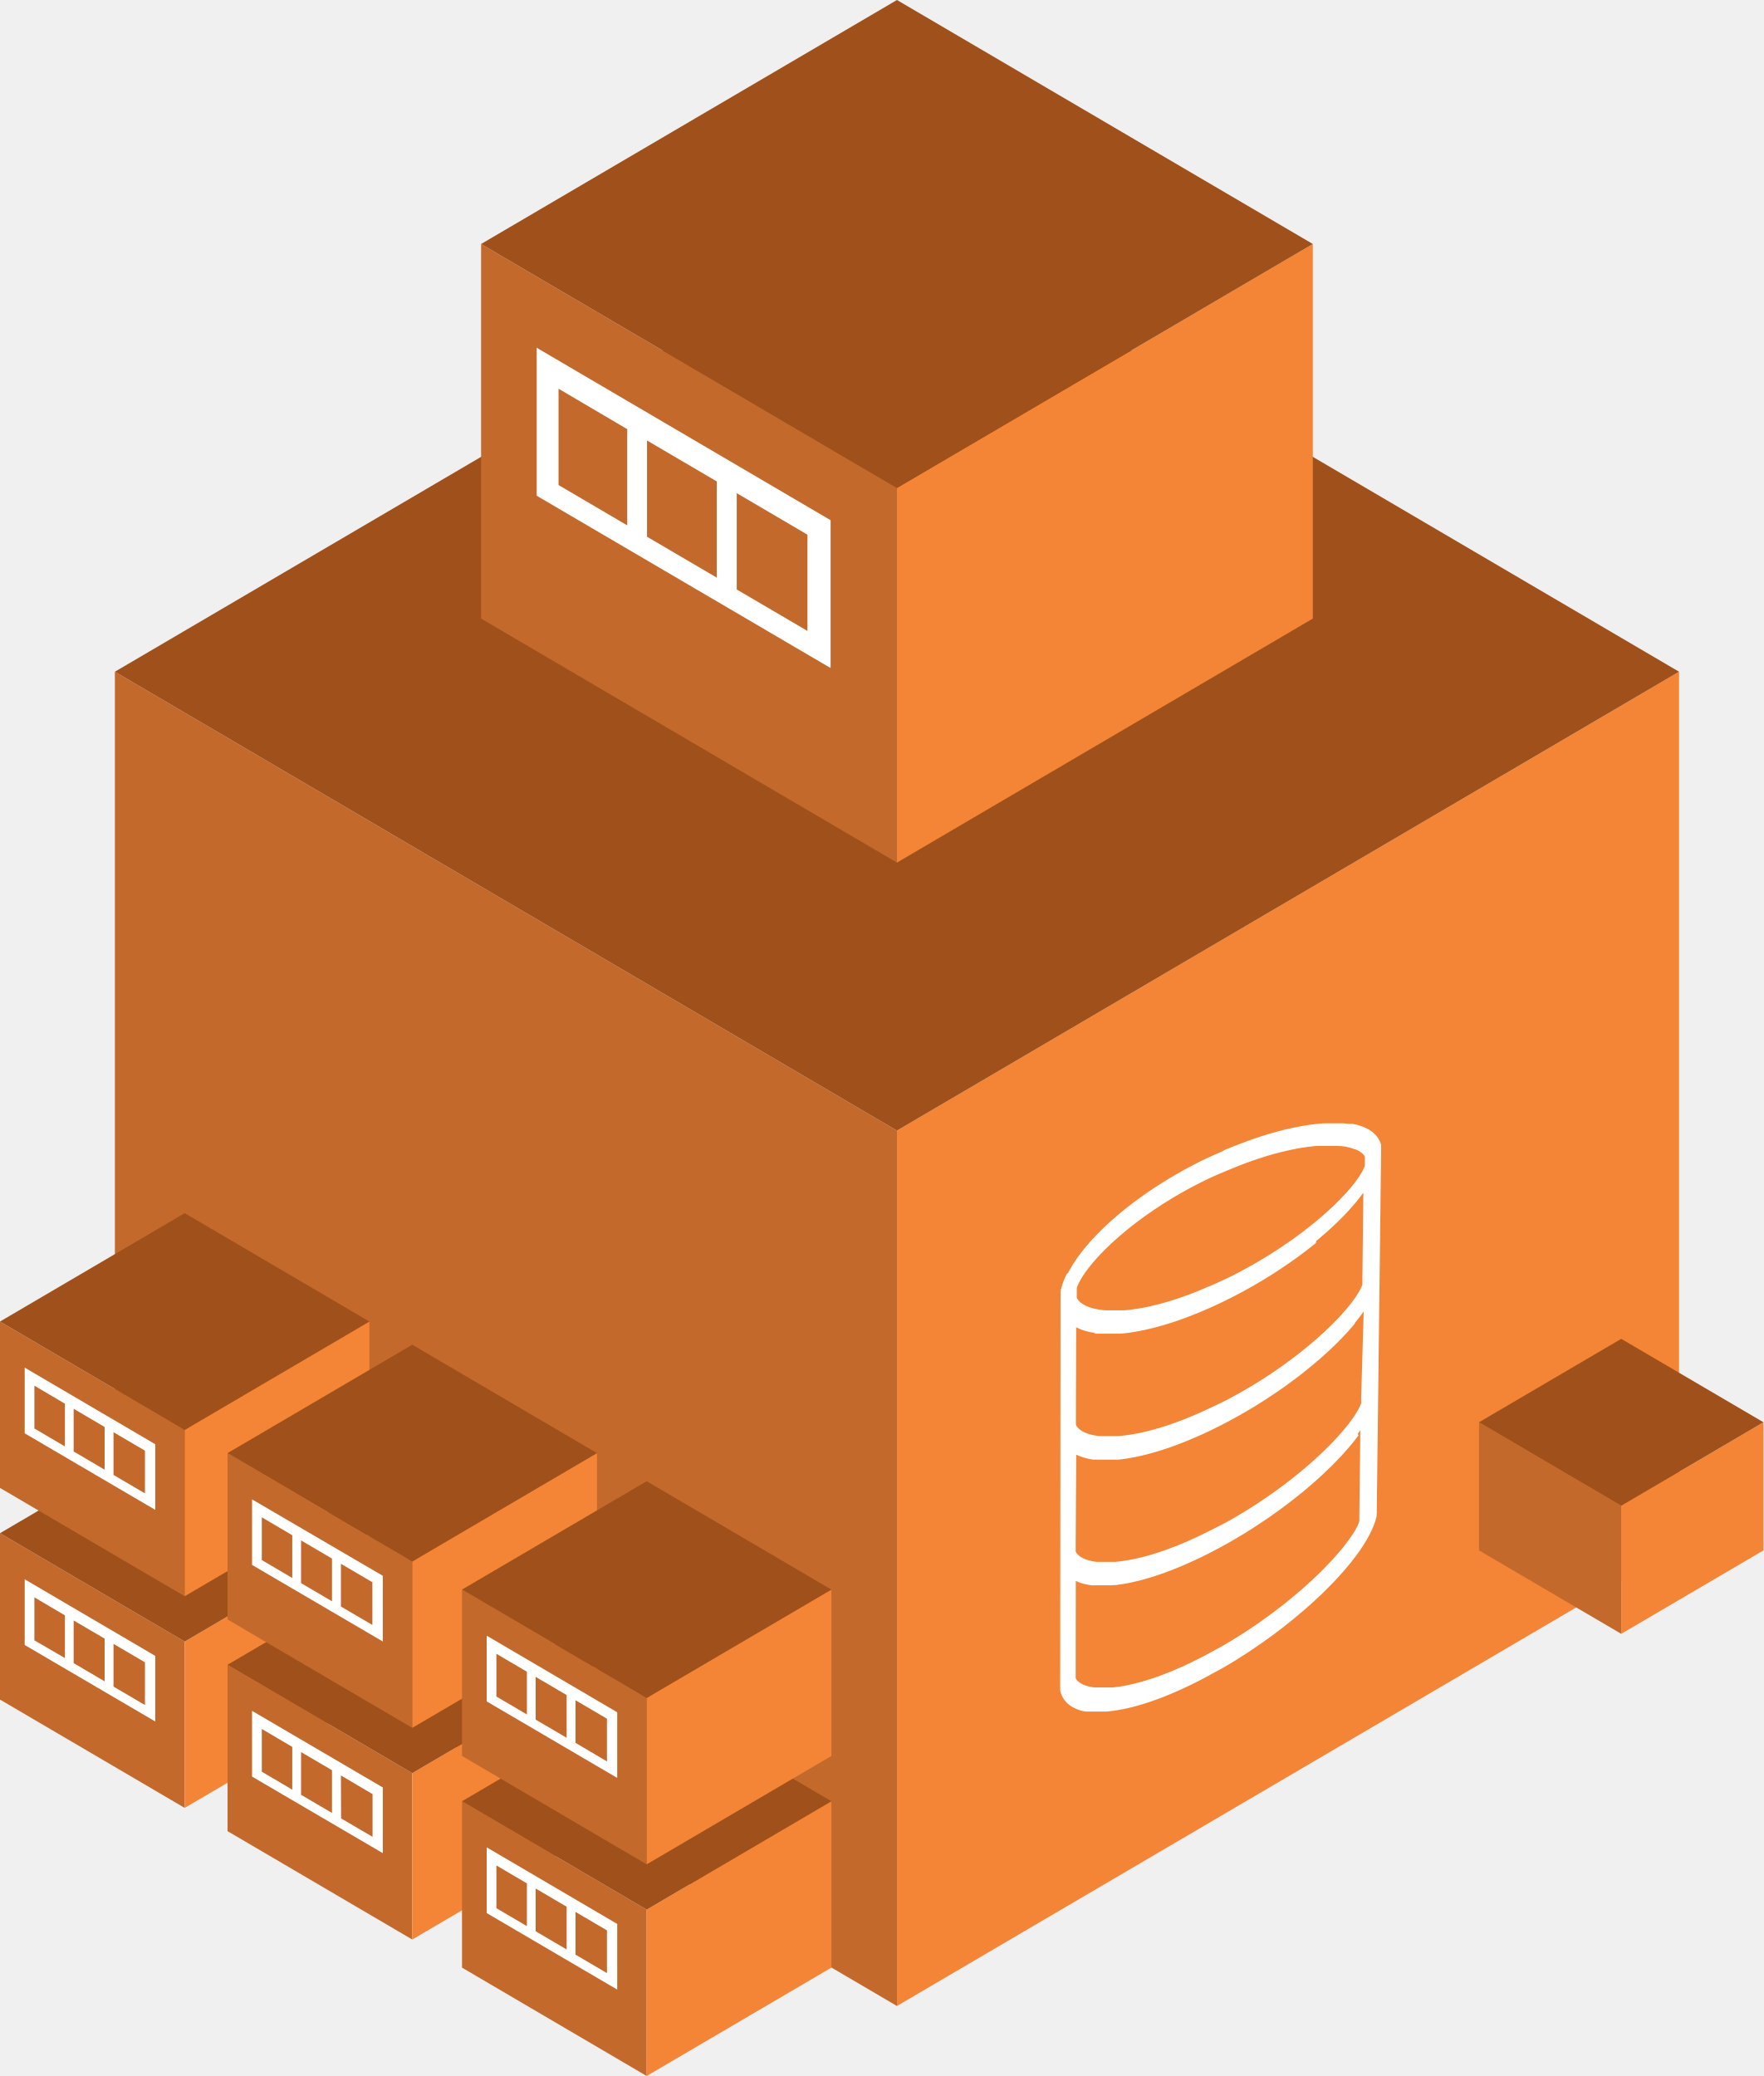
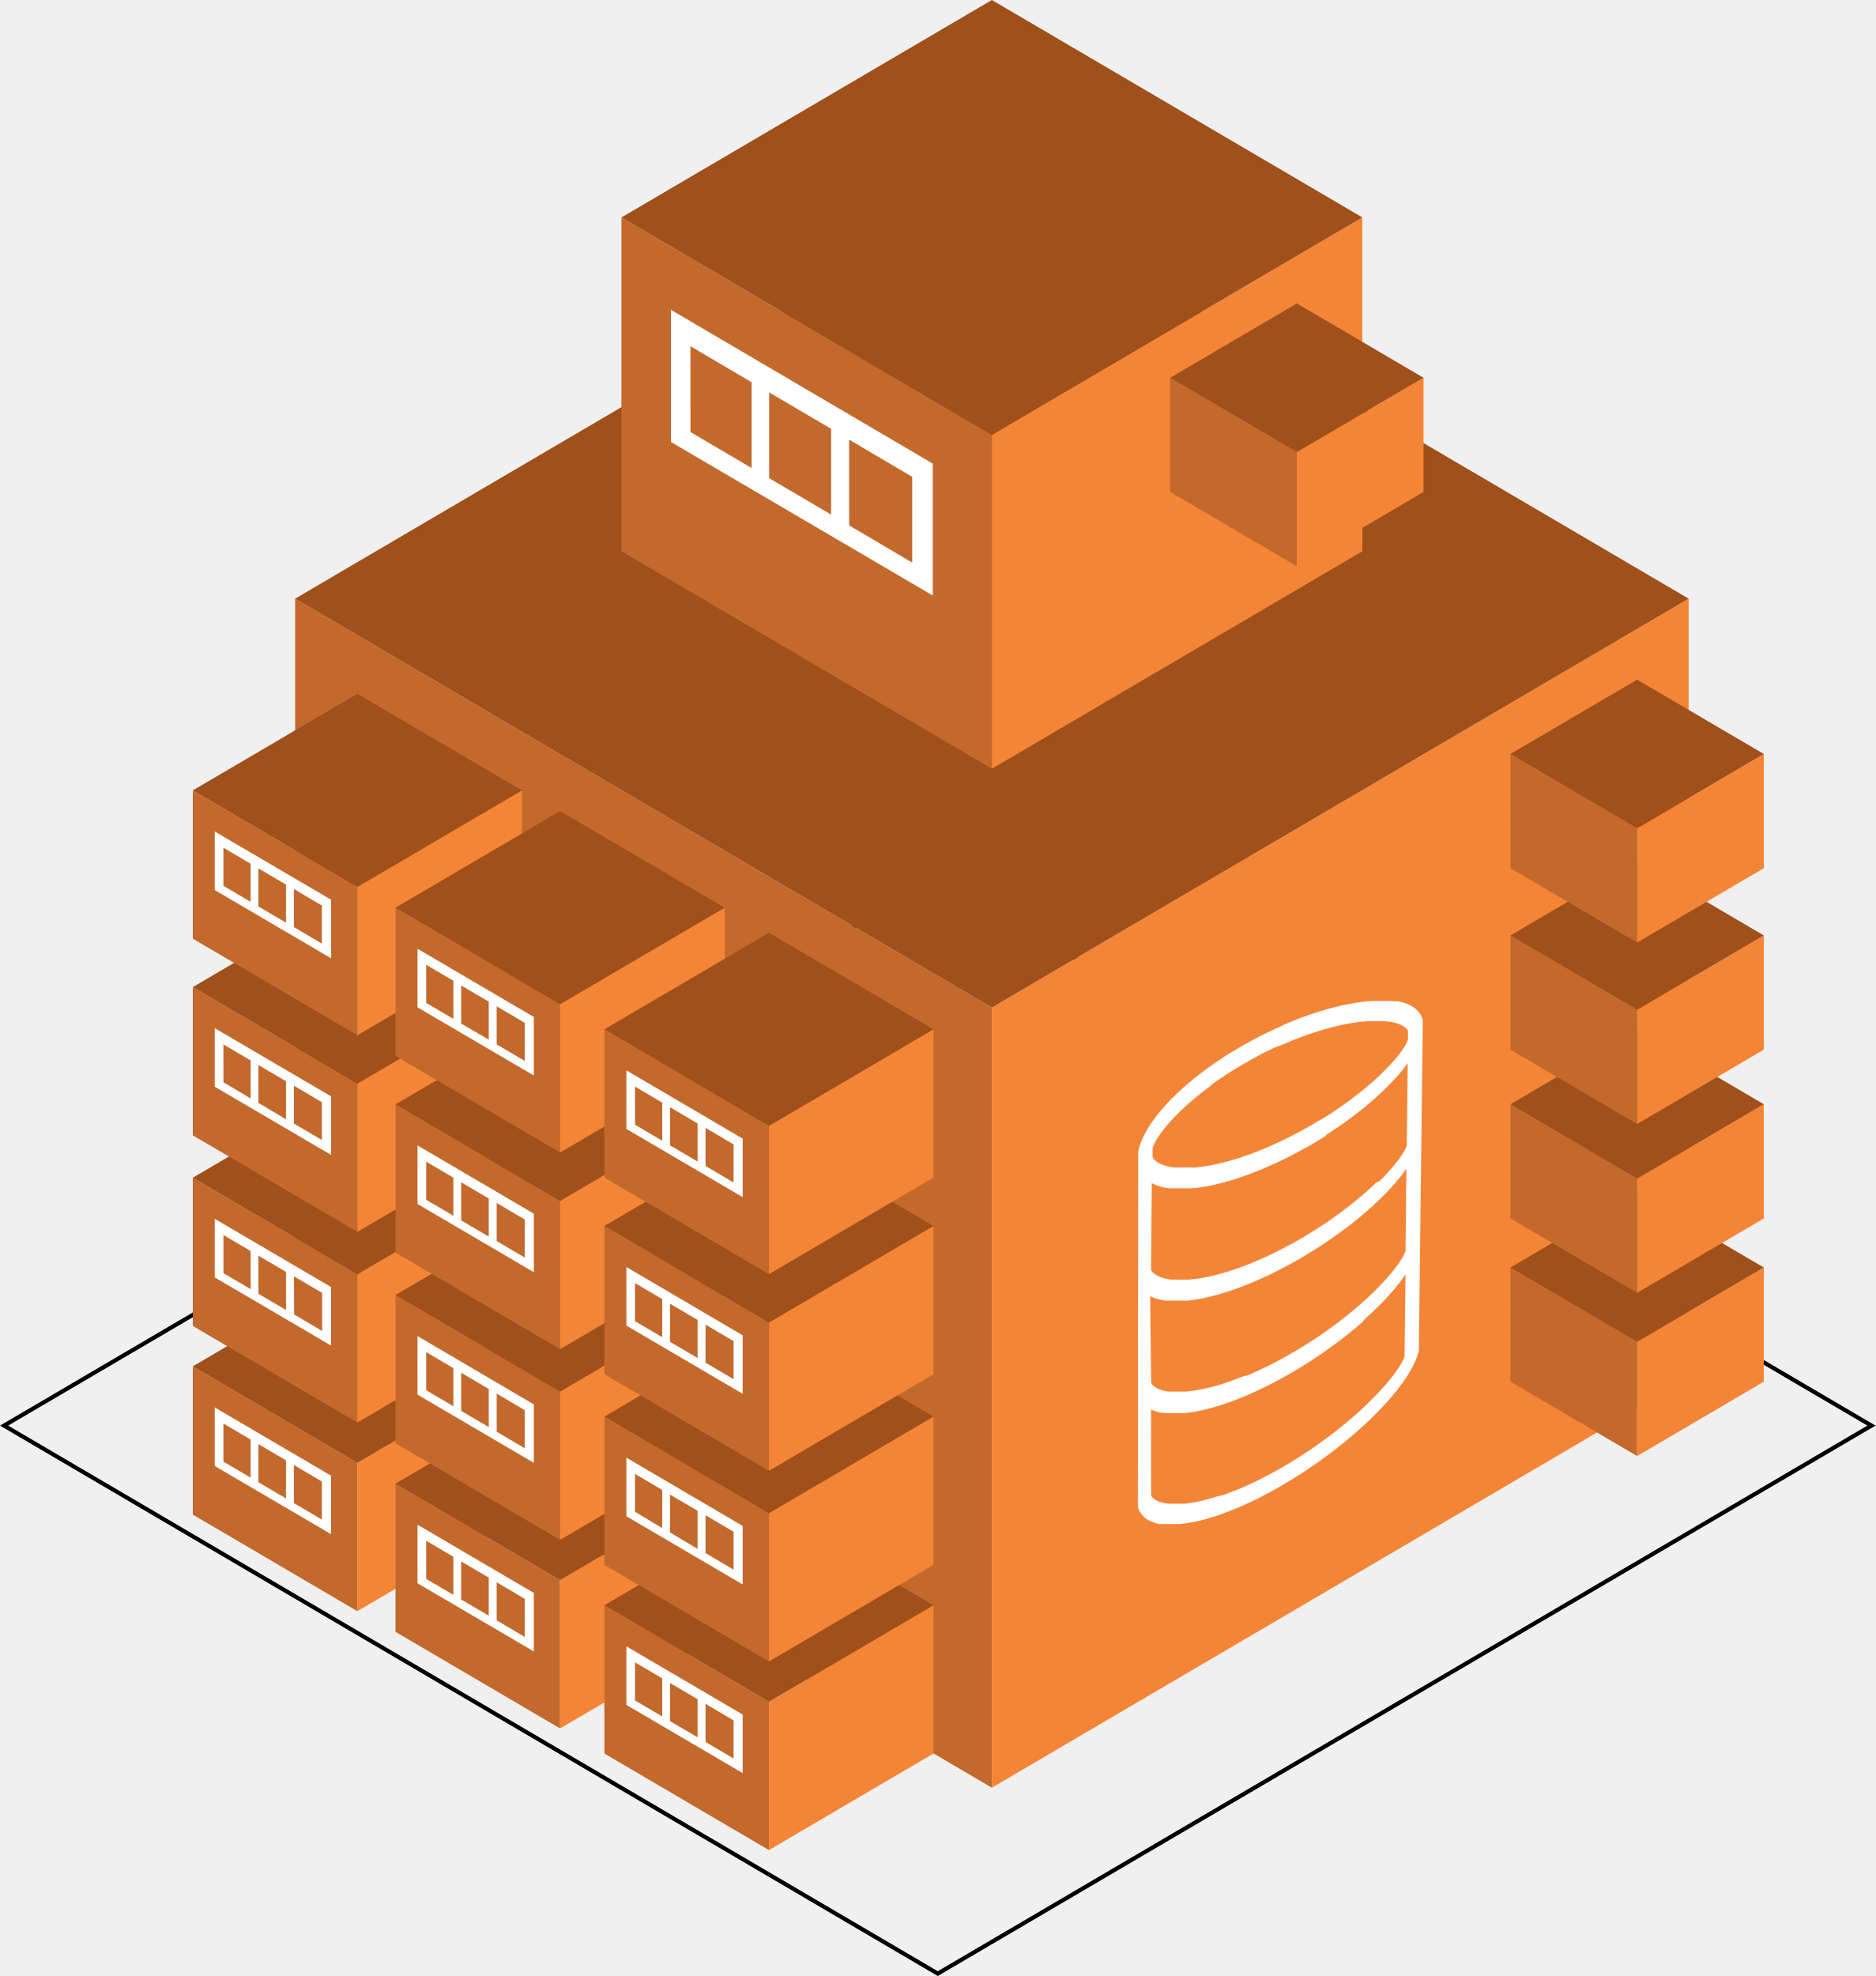
- <svg xmlns="http://www.w3.org/2000/svg" viewBox="0 0 412.77 485.99">
+ <svg xmlns="http://www.w3.org/2000/svg" viewBox="0 0 454.16 478.38">
  <defs>
-     <style>.a{fill:#c4692c;}.b{fill:#f58536;}.c{fill:#a0501a;}.d{fill:#fff;}</style>
+     <style>.a{fill:none;stroke:#000;stroke-miterlimit:10;}.b{fill:#c4692c;}.c{fill:#f58536;}.d{fill:#a0501a;}.e{fill:#fff;}</style>
  </defs>
-   <polygon class="a" points="209.95 469.6 26.89 362.18 26.89 157.25 209.95 264.67 209.95 469.6" />
-   <polygon class="b" points="209.95 469.6 393.01 362.18 393.01 157.25 209.95 264.67 209.95 469.6" />
-   <polygon class="c" points="209.95 49.83 26.89 157.25 209.95 264.67 393.01 157.25 209.95 49.83" />
-   <polygon class="a" points="43.23 423.23 0 397.87 0 358.92 43.23 384.29 43.23 423.23" />
-   <polygon class="b" points="43.23 423.23 86.46 397.87 86.46 358.92 43.23 384.29 43.23 423.23" />
-   <polygon class="c" points="43.23 333.55 0 358.92 43.23 384.29 86.46 358.92 43.23 333.55" />
-   <path class="d" d="M5.78,385.09,36.34,403V387.64L5.78,369.71Zm20.79-.26,7.36,4.32v10l-7.36-4.32Zm-9.33-5.48,7.25,4.25v10l-7.25-4.26Zm-9.19-5.41,7.14,4.21v10L8.05,384Z" />
-   <polygon class="a" points="43.23 373.68 0 348.32 0 309.37 43.23 334.74 43.23 373.68" />
-   <polygon class="b" points="43.23 373.68 86.46 348.32 86.46 309.37 43.23 334.74 43.23 373.68" />
-   <polygon class="c" points="43.23 284 0 309.37 43.23 334.74 86.46 309.37 43.23 284" />
-   <path class="d" d="M5.78,335.54l30.56,17.92V338.09L5.78,320.16Zm20.79-.26,7.36,4.32v10l-7.36-4.32Zm-9.33-5.48,7.25,4.25v10l-7.25-4.26Zm-9.19-5.41,7.14,4.21v10l-7.14-4.19Z" />
-   <path class="d" d="M286.84,269.11l1-.4,1-.4,1-.38.95-.36.94-.36.93-.33.93-.33.91-.3.9-.3.9-.28.89-.27.88-.25.87-.25.86-.22.85-.22.84-.2.83-.18.81-.17.81-.16.79-.15.78-.13.77-.12.76-.11.74-.09.73-.07.72-.07.7-.05.69,0,.67,0h1.93l.61,0,.6,0,.58.06.57.07.27,0,.28,0,.26,0,.26,0,.26.06.26.06.25.06.24.06.24.06.24.07.23.07.23.08.22.08.22.08.21.09.21.09.2.09.2.1.19.1.19.1.19.11.18.11.17.11.17.12.16.12.16.12.16.13.14.13.15.13.13.14.14.14.12.14.12.15.12.15.11.15.11.16.1.16.09.16.09.17.09.17.07.18.08.17.06.19.06.18.06.19,0,.19,0,.19,0,.2,0,.2,0,.21,0,.21V270l-1,82.89v.44l0,.23,0,.23,0,.24,0,.23-.05.24,0,.24,0,.24-.06.25-.07.24-.07.25-.07.25-.08.26-.09.25-.09.26-.1.27-.11.26-.11.26-.11.27-.12.27-.13.27-.12.27-.14.28-.14.27-.15.29-.15.28-.15.28-.16.28-.17.29-.17.29-.18.29-.18.29-.18.29-.19.3-.2.29-.2.3-.21.3-.2.3-.22.3-.22.3-.22.3-.23.31-.23.3-.24.31-.24.31-.24.31-.25.31-.26.31-.26.32-.26.31-.26.32-.27.31-.28.32-.56.63-.58.64-.6.65-.6.64-.63.64-.64.65-.65.65-.67.66-.68.65-.7.65-.71.65-.72.66-.74.65-.74.65-.77.65-.77.65-.78.65-.8.65-.8.64-.82.65-.83.64-.83.63-.85.64-.86.62-.87.63-.87.62-.89.61-.89.61-.9.61-.91.6-.92.59-.92.59-.93.58-.94.57L287,390l-.95.56-1,.54-1,.54-.95.52-.95.52-.93.49-.93.48-.93.46-.91.45-.91.43-.9.42-.89.4-.88.38-.88.38-.86.35-.86.35-.84.32-.84.31-.83.29-.81.28-.8.26-.8.24-.78.24-.77.21-.75.2-.75.18-.73.17-.72.15-.71.13-.69.12-.68.1-.66.09-.65.07-.64.05-.62,0-.61,0h-1.16l-.56,0-.27,0-.27,0-.27,0-.26,0-.25,0-.25,0-.25,0-.25-.05-.23-.05-.24-.06-.23-.06-.22-.06-.23-.07-.21-.07-.21-.08-.21-.08-.2-.09-.2-.09-.19-.09-.19-.1-.18-.1-.18-.1-.17-.11-.18-.12-.16-.11-.16-.13-.15-.12-.15-.13-.14-.14-.14-.14-.13-.14-.13-.14-.12-.15-.12-.16-.11-.16-.11-.16-.1-.16-.09-.18-.09-.17-.09-.18-.08-.18-.07-.19-.07-.19-.06-.19-.05-.2-.05-.21,0-.2,0-.22,0-.21,0-.22,0-.23v-.69l.08-89.32V304l0-.25,0-.24,0-.25,0-.25,0-.26,0-.25.05-.25,0-.26.07-.25.07-.26.07-.26.08-.27.09-.26.09-.27.1-.27.1-.26.11-.27.11-.28.12-.27.12-.28.13-.27.14-.28L250,298l.15-.29.15-.28.15-.28.16-.28.17-.29.17-.28.18-.29.18-.28.19-.29.19-.29.19-.29.2-.29.21-.29.21-.29.22-.29.22-.29.22-.3.23-.29.24-.29.23-.3.24-.29.25-.3.26-.29.25-.3.26-.3.27-.29.27-.3.27-.29.28-.3.57-.6.58-.59.6-.6.62-.59.63-.59.65-.6.66-.59.68-.59.69-.58.71-.59.72-.58.73-.59.75-.57.76-.58.77-.57.78-.57.8-.56.8-.56.82-.56.83-.55.84-.54.86-.54.86-.54.87-.53.88-.52.89-.52.9-.51.91-.5.92-.5.92-.49.93-.48.94-.48.95-.46,1-.46,1-.45,1-.45,1-.43ZM251.78,391.74V392l0,.11,0,.1,0,.1,0,.1,0,.1,0,.1,0,.09,0,.1.05.09,0,.09.06.1.07.08.06.09.07.09.08.08.08.08.09.08.09.08.19.15.21.15.22.14.25.13.26.13.28.11.29.11.31.1.33.09.34.08.36.07.37.05.39.06.41,0,.42,0,.45,0h1.41l.5,0,.51,0,.54,0,.54-.07.56-.07.58-.07.59-.1.61-.11.61-.12.64-.14.65-.15.66-.16.68-.18.69-.19.7-.2.72-.23.73-.23.75-.25.76-.26.77-.29.79-.29.8-.31.81-.33.82-.34.84-.37.85-.37.87-.4.87-.41.89-.43.9-.44.91-.47.93-.48.93-.5.95-.51,1-.54,1-.55.95-.56.94-.55.93-.56.92-.58.9-.57.9-.57.88-.58.86-.57.86-.59.84-.58.83-.59.82-.59.8-.58.78-.58.78-.6.77-.58.75-.59.73-.58.72-.58.71-.59.7-.58.68-.58.67-.57.65-.57.64-.57.62-.57.61-.56.6-.56.57-.55.57-.55.55-.54.53-.54.52-.53.51-.53.49-.52.47-.5.46-.51.44-.5.42-.49.41-.48.4-.47.38-.47.36-.45.34-.45.33-.44.31-.42.3-.42.28-.4.26-.4.24-.38.23-.37.21-.36.19-.35.09-.17.09-.17.07-.16.08-.16.07-.15.07-.16.06-.15.06-.14.06-.15,0-.14.05-.14,0-.13,0-.13,0-.12,0-.12,0-.12v-.12l0-.11V355l.23-20.2-.29.42-.3.42L318,336l-.32.42-.33.43-.34.43-.35.44-.35.43-.37.44-.37.43-.39.45-.39.44-.4.44-.4.45-.42.44-.43.45-.43.45-.44.45-.45.45-.46.45-.46.45-.47.45-.48.46-.48.45-.5.45-.5.46-.5.45-.52.46-.52.45-.53.45-.53.46-.54.45-.55.45-.55.45-.56.44-.56.45-.57.45-.58.45-.58.44-.59.45-.59.44-.6.44-.61.44-.6.43-.62.44-.62.43-.62.43-.63.43-.63.42-.64.42-.64.42-.64.42-.66.42-.65.41-.66.41-.66.4-.66.4-.67.4-.67.39-.68.39-.68.39-.68.38-.69.38-1.38.74-.68.36-.68.35-.68.35-.68.33-.67.34-.67.31-.66.32-.67.31-.65.29-.65.29-.66.29-.64.27-.64.27-.63.26-.64.25-.62.25-.63.23-.61.23-.62.23-.6.21-.6.2-.6.2-.59.19-.59.18-.58.17-.57.17-.57.16-.57.15-.55.14-.55.13-.55.13-.54.12-.53.11-.52.1-.52.09-.51.08-.51.08-.5.07-.49.07-.48,0-.48.05-.46,0-.47,0-.45,0H257.1l-.42,0-.4,0-.4,0-.39,0-.38-.05-.37-.06-.36-.07-.35-.08-.35-.08-.34-.09-.32-.1-.31-.11-.31-.12-.3-.13-.29-.13Zm0-29.59v.37l0,.1,0,.11,0,.1,0,.1,0,.09,0,.1.05.1,0,.09.06.1.06.09.06.09.07.09.07.09.08.09.08.08.09.09.08.07.2.16.21.16.22.14.25.14.26.13.28.12.29.12.32.1.32.1.35.09.36.09.38.07.39.06.41.05.42,0,.44,0,.46,0,.47,0h1l.52,0,.54,0,.54,0,.57-.06.58-.07.59-.08.61-.09.62-.1.64-.12.65-.13.66-.14.68-.16.7-.17.71-.18.72-.2.73-.22.75-.23.76-.24.78-.26.79-.27.8-.29.82-.31.82-.31.84-.34.86-.35.87-.37.88-.39.89-.4.9-.42.92-.44.93-.45.94-.47,1-.5,1-.51,1-.52,1-.52.95-.54.93-.53.92-.54.91-.55.89-.55.89-.55.87-.55.86-.56.84-.56.83-.56.82-.56.81-.57.79-.56.78-.56.77-.57.75-.56.74-.57.72-.56.72-.56.7-.57.68-.55.67-.56.65-.55.64-.56.63-.54.61-.55.6-.54.58-.53.57-.54.55-.52.54-.52.52-.52.51-.51.49-.5.47-.5.46-.49.44-.49.43-.48.41-.47.4-.46.38-.45.36-.45.35-.43.33-.43.31-.42.3-.41.28-.39.26-.39.25-.38.22-.36.21-.36.2-.34.08-.17.09-.16.08-.16.08-.16.07-.15.07-.15.06-.16.06-.14.05-.14.05-.14,0-.13,0-.13,0-.13,0-.13,0-.12,0-.12,0-.11,0-.11v-.21L319.2,307l-.29.41-.3.41-.32.42-.32.41-.33.42-.34.42L317,310l-.35.42-.37.43-.38.43-.38.43-.4.43-.4.43-.41.43-.41.44-.43.43-.43.44-.45.43-.45.45-.46.43-.46.44-.48.44-.48.44-.48.44-.5.44-.5.44-.51.43-.52.44-.52.44-.53.44-.54.43-.54.44-.55.44-.55.43-.56.44-.57.43-.57.43-.58.43-.58.43-.59.43-.6.42-.6.42-.61.43-.61.41-.62.42-.62.41-.62.42-.63.41-.64.4-.64.4-.64.41-.65.4-.65.39-.66.39-.66.39-.66.39-.67.38-.67.38-.68.37-.68.37-.68.37-.69.36-.68.36-1.39.7-.68.34-.69.34-.68.32-.68.32-.68.31-.67.3-.66.29-.67.29-.66.28-.65.27-.66.27-.64.26-.65.24-.63.25-.64.23-.63.23-.62.22-.62.21-.62.2-.61.2-.6.19-.6.18-.6.17-.58.16-.59.16-.57.15-.58.14-.56.13-.56.13-.55.12-.55.1-.54.1-.53.1-.53.09-.52.08-.51.07-.51.06-.5.06-.49,0-.49,0-.48,0-.47,0h-2.23l-.43,0-.41,0-.41,0-.4,0-.39-.05-.38-.07-.37-.07-.37-.08-.35-.09-.35-.09-.34-.1-.32-.12-.32-.11-.31-.13-.3-.13-.28-.14Zm.05-29.66v.27l0,.1,0,.1,0,.1,0,.11,0,.1,0,.1.05.1,0,.1,0,.09.05.09.06.1.07.1.07.08.07.09.07.1.09.08.08.08.09.09.2.17.21.15.22.15.25.15.26.14.28.13.3.12.31.12.33.11.34.1.37.09.38.08.39.07.41.07.43.06.44,0,.46,0,.48,0,.49,0h1.56l.55,0,.56,0,.58-.05.6-.06.61-.07.62-.09.64-.1.66-.11.67-.13.68-.13.7-.15.71-.17.72-.18.74-.19.75-.21.77-.21.78-.24.79-.25.81-.27.81-.28.83-.3.85-.31.86-.33.87-.35.88-.35.9-.38.91-.4.91-.41.94-.42.94-.45,1-.46,1-.48,1-.49,1-.5.95-.51.93-.51.93-.51.91-.53.9-.52.89-.52.87-.53.87-.53.84-.54.84-.54.82-.53.81-.54.8-.55.78-.54.77-.54.76-.54.74-.55.73-.54.71-.54.7-.54.69-.54.67-.54.66-.53.64-.54.63-.53.62-.52.6-.52.58-.53.57-.51.56-.51.53-.51.53-.5.51-.5.49-.49.47-.48.47-.48.44-.47.43-.47.41-.46.4-.45.38-.44.37-.43.34-.43.34-.42.31-.4.3-.4.28-.4.26-.37.25-.37.23-.37.21-.34.19-.34.09-.16.09-.17.08-.15.07-.16.08-.15.06-.15.07-.15.06-.14.05-.14.05-.14,0-.13,0-.13,0-.13,0-.12,0-.12,0-.12,0-.11,0-.11v-.21l.23-20.33-.29.4-.31.4-.31.41-.32.41-.33.41-.34.41-.36.41-.36.42-.36.41-.38.42-.39.42-.39.42-.4.42-.42.42-.41.42-.43.43-.44.42-.44.42-.46.43-.46.43-.46.42-.48.43-.48.42-.49.42-.5.43-.5.43-.51.42L308,291l-.53.43-.53.42-.54.42-.54.42-.55.42-.56.42-.57.42-.56.42-.58.41-.58.41-.58.41-.6.41-.6.41-.6.4-.61.41-.61.4-.62.4-.63.4-.62.39-.64.39-.63.39-.64.39-.65.38-.65.38-.66.38-.66.37-.66.37-.67.37-.67.36-.67.36-.68.35-.69.36-.68.34-.69.35-.69.33-.69.34-.7.32-.69.32-.69.32-.68.3-.68.3-.68.29-.67.29-.67.27-.67.27-.66.26-.66.25-.66.25-.65.24-.64.23-.64.22-.64.22-.63.21-.63.2-.62.19-.62.19-.61.17-.61.17-.6.16-.6.16-.59.15-.58.14-.58.13-.58.13-.56.11-.57.12-.55.09-.55.1-.54.08-.54.08-.53.08-.52.06-.51.06-.51.05-.51,0-.49,0-.49,0h-2.32l-.44,0-.44,0-.42,0-.42,0-.41,0L256,312l-.39-.07-.38-.07-.38-.08-.36-.09-.36-.1-.35-.1-.34-.12-.32-.11-.32-.13-.31-.13-.3-.15-.29-.14Zm33-57.45-1,.45-1,.45-.94.46-.93.47-.92.47-.91.47-.89.48-.88.48-.87.5-.85.49-.85.49-.83.5-.81.51-.8.49-.79.52-.77.51-.77.5-.74.51-.73.51-.72.52-.71.51-.69.52-.67.51-.66.51-.65.51-.64.51-.61.51-.6.51-.59.5-.57.5-.56.5-.54.49-.52.49-.51.49-.5.48-.47.48-.47.48-.44.46-.43.47-.42.45-.39.46-.39.44-.36.43-.34.43-.34.42-.31.42-.3.4-.28.4-.26.39-.24.37-.23.37-.21.36-.19.34-.09.17-.09.17-.08.16-.07.17-.07.15-.07.16-.07.15-.05.15-.06.15,0,.14-.05.14,0,.14,0,.13,0,.13,0,.13,0,.12,0,.12v.66l0,.11,0,.1,0,.11,0,.1,0,.1,0,.1,0,.1.05.1.05.1.06.1.06.09.07.09.07.09.08.1.08.09.08.08.09.1.19.17.21.16.23.16.24.15.26.15.28.14.3.14.31.12.33.12.34.11.36.11.38.09.4.09.41.08.43.07.44.06.46.05.48.05.49,0,.51,0h1.61l.57,0,.58,0,.6,0,.62-.06.63-.07.64-.08.66-.09.67-.1.69-.12.7-.13.71-.14.73-.16.74-.17.76-.19.77-.2.79-.21.79-.23.81-.24.83-.26.84-.27.85-.29.87-.3.87-.32.89-.34.9-.35.92-.37.93-.39.93-.4,1-.42,1-.43,1-.46,1-.46,1-.48.95-.47.94-.49.93-.49.92-.49.9-.5.89-.5.88-.5.87-.51.84-.51.85-.51.82-.52.82-.52.79-.51.79-.53.77-.52.76-.52.75-.52.73-.52.72-.52.7-.52.69-.52.67-.52.66-.52.65-.51.63-.51.62-.51.6-.51.59-.5.57-.5.56-.5.54-.48.52-.49.52-.48.49-.48.48-.47.46-.47.45-.45.43-.46.42-.45.4-.44.38-.43.36-.42.35-.42.33-.4.32-.4.3-.4.28-.38.27-.37.24-.36.23-.35.21-.35.2-.33.09-.16.08-.16.08-.15.08-.16.07-.15.07-.15.07-.14.06-.14.05-.14.05-.14.05-.13,0-.13,0-.12,0-.12,0-.13,0-.11,0-.12,0-.11v-.5l0-.1,0-.1,0-.1,0-.09,0-.09,0-.1,0-.09-.05-.09,0-.09-.06-.09-.06-.08-.07-.09-.07-.09-.07-.08-.08-.09-.08-.07-.09-.09-.19-.15-.21-.15-.22-.15-.24-.13-.26-.14-.28-.12L317,269l-.31-.12-.33-.1-.34-.1-.36-.09-.38-.09-.4-.07-.41-.07-.42-.06-.44,0-.47-.05-.47,0-.49,0-.51,0h-1.05l-.56,0-.57,0-.58,0-.6,0-.61.05-.63.07-.65.08-.66.09-.67.1-.69.1-.7.13L303,269l-.72.15-.75.16-.76.18-.77.18-.79.2-.8.22-.81.22-.83.24-.84.26-.85.27-.87.28-.88.3-.89.32-.91.33-.92.35-.93.36-.94.38-.95.4-1,.41-1,.43Z" />
-   <polygon class="a" points="96.5 454.04 53.26 428.67 53.26 389.72 96.5 415.09 96.5 454.04" />
-   <polygon class="b" points="96.5 454.04 139.73 428.67 139.73 389.72 96.5 415.09 96.5 454.04" />
-   <polygon class="c" points="96.5 364.35 53.26 389.72 96.5 415.09 139.73 389.72 96.5 364.35" />
-   <path class="d" d="M59,415.9,89.6,433.82V418.44L59,400.51Zm20.8-.27L87.2,420v10l-7.36-4.31Zm-9.33-5.47,7.24,4.25v10l-7.24-4.25Zm-9.19-5.41,7.13,4.2v10l-7.13-4.19Z" />
-   <polygon class="a" points="96.5 404.49 53.26 379.12 53.26 340.17 96.5 365.54 96.5 404.49" />
-   <polygon class="b" points="96.5 404.49 139.73 379.12 139.73 340.17 96.5 365.54 96.5 404.49" />
-   <polygon class="c" points="96.5 314.8 53.26 340.17 96.5 365.54 139.73 340.17 96.5 314.8" />
-   <path class="d" d="M59,366.35,89.6,384.27V368.89L59,351Zm20.8-.27,7.36,4.32v10l-7.36-4.31Zm-9.33-5.47,7.24,4.25v10l-7.24-4.25Zm-9.19-5.41,7.13,4.2v10l-7.13-4.19Z" />
-   <polygon class="a" points="151.37 485.99 108.14 460.62 108.14 421.67 151.37 447.04 151.37 485.99" />
-   <polygon class="b" points="151.37 485.99 194.6 460.62 194.6 421.67 151.37 447.04 151.37 485.99" />
-   <polygon class="c" points="151.37 396.3 108.14 421.67 151.37 447.04 194.6 421.67 151.37 396.3" />
-   <path class="d" d="M113.92,447.85l30.55,17.91V450.39l-30.55-17.93Zm20.79-.27,7.36,4.32v10l-7.36-4.32Zm-9.33-5.48,7.25,4.26v10l-7.25-4.25Zm-9.19-5.4,7.14,4.2v10l-7.14-4.19Z" />
-   <polygon class="a" points="151.37 436.44 108.14 411.07 108.14 372.12 151.37 397.49 151.37 436.44" />
-   <polygon class="b" points="151.37 436.44 194.6 411.07 194.6 372.12 151.37 397.49 151.37 436.44" />
-   <polygon class="c" points="151.37 346.75 108.14 372.12 151.37 397.49 194.6 372.12 151.37 346.75" />
-   <path class="d" d="M113.92,398.3l30.55,17.91V400.84l-30.55-17.93Zm20.79-.27,7.36,4.32v10L134.71,408Zm-9.33-5.48,7.25,4.26v10l-7.25-4.25Zm-9.19-5.4,7.14,4.2v10l-7.14-4.19Z" />
-   <polygon class="a" points="379.48 382.48 346.19 362.95 346.19 332.95 379.48 352.49 379.48 382.48" />
-   <polygon class="b" points="379.48 382.48 412.77 362.95 412.77 332.95 379.48 352.49 379.48 382.48" />
-   <polygon class="c" points="379.48 313.42 346.19 332.95 379.48 352.49 412.77 332.95 379.48 313.42" />
-   <polygon class="a" points="209.95 201.93 112.61 144.81 112.61 57.12 209.95 114.23 209.95 201.93" />
-   <polygon class="b" points="209.95 201.93 307.29 144.81 307.29 57.12 209.95 114.23 209.95 201.93" />
-   <polygon class="c" points="209.95 0 112.61 57.12 209.95 114.23 307.29 57.12 209.95 0" />
-   <path class="d" d="M125.62,116.05l68.8,40.34V121.78l-68.8-40.37Zm46.83-.6L189,125.17V147.7L172.45,138Zm-21-12.33,16.32,9.58v22.52l-16.32-9.57ZM130.74,91l16.07,9.46v22.52l-16.07-9.43Z" />
+   <polygon class="a" points="227.08 212.46 0.99 345.13 227.08 477.8 453.17 345.13 227.08 212.46" />
+   <polygon class="b" points="240.18 432.79 71.47 333.79 71.47 144.93 240.18 243.93 240.18 432.79" />
+   <polygon class="c" points="240.18 432.79 408.9 333.79 408.9 144.93 240.18 243.93 240.18 432.79" />
+   <polygon class="d" points="240.18 45.93 71.47 144.93 240.18 243.93 408.9 144.93 240.18 45.93" />
+   <polygon class="b" points="86.53 390.06 46.69 366.68 46.69 330.79 86.53 354.17 86.53 390.06" />
+   <polygon class="c" points="86.53 390.06 126.38 366.68 126.38 330.79 86.53 354.17 86.53 390.06" />
+   <polygon class="d" points="86.53 307.41 46.69 330.79 86.53 354.17 126.38 330.79 86.53 307.41" />
+   <path class="e" d="M52,354.91l28.17,16.51V357.26L52,340.73Zm19.17-.24,6.78,4v9.22l-6.78-4Zm-8.6-5.05,6.68,3.92v9.22l-6.68-3.92Zm-8.47-5,6.58,3.88v9.22l-6.58-3.87Z" />
+   <polygon class="b" points="86.53 344.39 46.69 321.01 46.69 285.12 86.53 308.5 86.53 344.39" />
+   <polygon class="c" points="86.53 344.39 126.38 321.01 126.38 285.12 86.53 308.5 86.53 344.39" />
+   <polygon class="d" points="86.53 261.74 46.69 285.12 86.53 308.5 126.38 285.12 86.53 261.74" />
+   <path class="e" d="M52,309.25l28.17,16.51V311.59L52,295.07ZM71.18,309,78,313v9.22l-6.78-4ZM62.58,304l6.68,3.92v9.22l-6.68-3.92Zm-8.47-5,6.58,3.87v9.22l-6.58-3.86Z" />
+   <path class="e" d="M311.05,248l.89-.37.89-.37.87-.35.88-.34.86-.32.86-.31.85-.3.84-.28.84-.28.83-.25.82-.25.81-.24.8-.22.79-.21.78-.19.78-.19.76-.17.75-.16.74-.14.74-.14.72-.12.71-.11.69-.1.69-.08.67-.07.66-.06.65-.05.63,0,.62,0h1.2l.58,0,.57,0,.55,0,.53,0,.52.07.26,0,.25,0,.24,0,.24,0,.24.05.24.05.23.06.22,0,.22.07.22.06.22.07.2.06.21.08.2.07.2.08.19.09.19.08.18.09.18.09.17.1.17.1.17.1.16.1.15.11.15.11.15.11.14.12.14.12.13.12.13.13.12.13.12.13.11.14.11.14.1.14.1.14.09.15.09.15.08.16.07.15.07.16.07.16.06.17.06.17.05.17,0,.18,0,.18,0,.19,0,.18,0,.19v.19l0,.2v.4l-.92,76.39v.41l0,.21,0,.21,0,.22,0,.21,0,.22,0,.22,0,.23-.05.22-.06.23-.07.23-.07.23-.07.23-.08.24-.09.24-.09.24-.09.24-.1.25-.11.24-.11.25-.12.25-.12.25-.12.26-.13.25-.13.26-.14.26-.15.26-.15.26-.15.26-.15.27-.17.27-.16.26-.18.27-.17.28-.18.27-.19.27-.19.28-.19.27-.2.28-.2.28-.2.28-.21.28-.21.28-.22.29-.23.28-.22.29-.23.28-.24.29-.24.29-.24.29-.24.29-.25.29-.26.29-.51.59-.54.59-.55.59-.56.59-.57.6-.59.6-.6.59-.62.6-.63.6-.64.61-.66.6-.66.6-.68.6-.69.6-.7.6-.71.6-.72.6-.74.6-.74.59-.75.6-.77.58-.77.59-.78.58-.79.58-.8.58-.8.57-.82.57-.82.56-.83.56-.84.55-.85.55-.85.54-.85.53-.87.53-.87.52-.87.52-.88.5-.89.5-.87.48-.87.47-.86.45-.86.45-.85.42-.84.41-.84.4-.83.39-.82.37-.81.35-.81.35-.8.32-.79.32-.77.3-.78.28-.76.27-.75.26-.74.24-.73.22-.72.22-.71.2-.69.18-.69.17-.68.15-.66.14-.65.12-.64.11-.63.1-.61.07-.6.07-.59.05-.57,0-.56,0h-1.07l-.51,0h-.26l-.24,0-.25,0-.24,0-.23,0-.23,0-.23,0-.23,0-.22-.05-.21-.06-.21-.05-.21-.06-.21-.06-.19-.07-.2-.07-.19-.08-.19-.07-.18-.09-.18-.08-.17-.09-.17-.1L278,368l-.15-.1-.16-.11-.15-.11-.15-.11-.14-.11-.13-.12-.14-.13-.12-.13-.13-.13-.11-.13-.11-.14-.11-.14-.11-.15-.1-.15-.09-.15L276,366l-.08-.16-.08-.16-.07-.17-.07-.17-.06-.18-.06-.18-.05-.18,0-.19,0-.19,0-.2,0-.19,0-.21,0-.21,0-.21v-.43l.08-82.31v-.44l0-.23,0-.22,0-.23,0-.23,0-.23,0-.24.05-.23.05-.24.06-.23.06-.24.07-.24.07-.24.08-.25.09-.24.09-.25.09-.25.1-.25.11-.25.11-.25.11-.26.12-.25.13-.25.12-.26.14-.26.14-.26.14-.26.15-.26.15-.26.16-.26.16-.26.17-.27.17-.26.18-.27.18-.27.19-.26.19-.27.19-.27.2-.27.2-.27.21-.27.21-.27.22-.27.22-.27.22-.27.23-.27.23-.28.24-.27.24-.27.24-.28.25-.27.25-.27.26-.28.52-.55.54-.54.55-.55.57-.55.59-.54.59-.55.62-.54.62-.55.64-.54.65-.54.66-.54.68-.53.68-.54.7-.53.71-.52.73-.53.73-.51.74-.52.76-.52.76-.5.78-.51.78-.49.8-.5.8-.48.81-.49.82-.47.83-.47.84-.47.84-.46.86-.45.85-.44.87-.44.87-.43.88-.42.89-.42.89-.41.89-.39ZM278.74,361v.34l0,.09,0,.1,0,.09,0,.1,0,.08,0,.09,0,.09,0,.09.05.08.06.09.06.08.06.08.06.08.07.07.08.08.08.07.08.08.18.14.19.13.21.13.22.12.24.12.26.1.27.1.28.09.3.08.32.08.33.06.35.06.36.05.37,0,.39,0,.41,0h1.3l.46,0,.48,0,.49,0,.5-.05.52-.07.53-.07.54-.09.56-.1.57-.11.59-.13.6-.14.6-.14.63-.17.64-.17.65-.19.66-.21.67-.21L296,362l.7-.25.71-.26.73-.27.73-.29.75-.3.76-.31.77-.34.79-.35.79-.36.81-.38.82-.39.83-.41.84-.43.85-.44.87-.47.87-.47.89-.5.88-.5.88-.51.87-.52.86-.52.84-.52.83-.53.83-.53.81-.53.8-.53.79-.54.77-.53.77-.55.75-.54.74-.54.72-.54.72-.54.7-.54.7-.54.67-.54.67-.54.65-.53.64-.54.63-.53.61-.53.61-.53.58-.52.58-.53.56-.51.55-.52.53-.51.52-.5.51-.5.49-.5.48-.49.47-.48.45-.48.43-.47.43-.46.4-.46.39-.45.38-.45.37-.44.35-.42.33-.42.31-.41.31-.41.28-.39.28-.38.25-.38.25-.36.22-.35.21-.35.19-.33.18-.32.08-.15.08-.16.07-.15.07-.14.07-.15.06-.14.06-.14.05-.13,0-.14.05-.13,0-.12,0-.12,0-.12,0-.12,0-.11,0-.11,0-.1v-.3l.22-18.62-.27.39-.28.39-.29.39-.29.39-.3.4-.31.39-.33.4-.32.4-.34.41-.35.4-.35.41-.36.4-.37.41-.37.41-.39.41-.39.42-.4.41-.4.42-.42.41-.42.41-.43.42-.43.42-.44.41-.45.42-.45.42-.46.42-.47.41L330,320l-.48.41-.49.42-.49.42-.5.41-.5.42-.51.41-.52.42-.52.41-.52.42-.53.4-.54.41-.54.41-.55.41-.55.41-.56.4-.56.4-.57.4-.57.4-.57.4-.58.39-.58.39-.59.39-.59.39-.59.38-.6.39-.61.37-.6.38-.61.38-.62.36-.61.37-.62.36-.63.36-.62.36-.63.35-.63.35-1.27.68-.63.33-.63.33-.63.32-.62.31-.62.3-.62.3-.61.29-.61.28-.6.27-.61.27-.6.26-.59.26-.59.24-.58.24-.59.24-.58.22-.57.22-.57.21-.56.21-.56.19-.56.19-.55.18-.54.18-.54.16-.54.16-.53.16-.52.14-.52.14-.51.13-.51.12-.5.12-.5.11-.49.1-.48.09-.48.09-.47.08-.46.07-.46.06-.46.06-.44.05-.44,0-.43,0-.43,0-.42,0h-2l-.37,0-.36,0-.36,0-.35-.05-.35,0-.33-.07-.32-.07-.32-.08-.31-.08-.3-.09-.29-.1-.29-.11-.27-.12-.26-.12Zm0-27.28v.35l0,.09,0,.1,0,.09,0,.09,0,.09,0,.09,0,.09,0,.09.05.09.06.08.06.08.06.09.06.08.08.08.07.07.08.08.08.08.18.14.19.14.21.14.23.12.24.12.26.12.27.1.29.1.3.09.31.09.34.07.35.07.36.06.37,0,.39,0,.41,0,.42,0h1.83l.49,0,.51,0,.52-.05.53-.06.55-.08.56-.08.57-.09.59-.12.6-.12.61-.13.63-.14.64-.16.65-.17.67-.18.67-.2.69-.21.7-.22.72-.24.73-.26.74-.26.75-.29.76-.29.77-.31L302,333l.8-.34.81-.36.83-.37.83-.39.84-.4.86-.42.87-.43.87-.46.89-.47.89-.48.89-.48.87-.49.86-.5.84-.49.84-.51.83-.51.81-.5.8-.51.8-.52.77-.51.77-.52.76-.52.74-.52.73-.52.72-.52.71-.52.69-.52.68-.52.67-.52.66-.52.64-.51.63-.52.62-.51.6-.51.59-.51.58-.5.56-.51.55-.49.54-.5.52-.49.51-.48.5-.48.47-.48.47-.47.46-.46.43-.46.43-.46.4-.44.4-.44.38-.44.37-.42.34-.42.34-.41.32-.4.3-.39.29-.39.27-.38.26-.36.24-.36.23-.35.21-.33.19-.33.18-.32.08-.15.08-.15.07-.15.07-.14.07-.15.06-.14.06-.13.06-.14.05-.12,0-.14,0-.12,0-.12,0-.12,0-.11,0-.11,0-.11v-.11l0-.1v-.19l.21-18.68-.27.38-.28.38-.28.39-.3.38-.3.39-.32.38-.32.39-.33.4-.34.39-.34.39-.36.4-.36.4-.37.39-.38.4-.38.41-.4.4-.4.39-.4.41-.42.4-.42.41-.43.4-.44.41-.44.4-.45.4-.46.41-.46.4-.47.41-.47.4-.48.41-.49.4-.5.4-.5.4-.5.41-.51.4-.52.4-.52.4-.53.39-.53.4-.54.39-.55.4-.55.39-.55.39-.56.39-.56.38-.57.39-.57.38-.58.38-.58.38-.58.37-.59.37-.6.37-.6.37-.6.37-.6.36-.61.36-.62.35-.61.35-.62.35-.62.35-.63.34-.63.33-.63.34-.63.33-1.28.65-.63.31-.63.31-.63.3-.63.29-.62.28-.62.28-.61.27-.61.27-.61.26-.61.25-.6.24-.59.24-.6.23-.58.22-.59.22-.58.21-.58.2-.57.19-.56.19-.57.18-.55.17-.56.17-.54.16-.54.15-.54.14-.53.14-.53.13-.52.12-.52.12-.51.11-.5.1-.5.09-.49.09-.48.08-.49.07-.47.07-.47.06-.46.05-.45,0-.45,0-.44,0-.43,0h-2.06l-.39,0-.39,0-.37,0-.37,0-.36-.05-.35-.06-.35-.06-.33-.08-.33-.08-.32-.08-.31-.1-.3-.1-.29-.11-.28-.11-.28-.13-.26-.13Zm0-27.33v.34l0,.1,0,.09,0,.09,0,.1,0,.09,0,.09,0,.09,0,.09.06.09.05.08.06.09.06.08.07.09.07.08.07.08.08.08.09.08.18.15.19.14.21.14.23.14.24.12.26.12.27.12.29.1.3.1.32.1.33.08.35.08.36.06.38.07.39.05.41,0,.43,0,.44,0,.45,0h.94l.5,0,.5,0,.53,0,.53-.05.55-.06.56-.06.58-.08.59-.09.6-.1.61-.12.63-.13.65-.14.65-.15.67-.16.68-.18.69-.19.71-.2.72-.22.73-.23.74-.25.75-.26.77-.27.78-.29.79-.3.8-.32.81-.33.83-.35.84-.36.85-.38.85-.39.88-.41.88-.43.89-.44.9-.46.88-.46.88-.46.86-.47.85-.48.84-.48.83-.48.82-.48.8-.49.8-.49.78-.49.77-.5.76-.5.75-.49.73-.5.72-.5.71-.5.7-.5.68-.51.67-.5.66-.49.65-.5.63-.5.62-.49.6-.5.6-.49.58-.49.56-.48.56-.48.53-.48.53-.48.51-.47.5-.47.48-.46L334,286l.45-.46.44-.44.43-.44.41-.44.39-.43.39-.42.36-.42.35-.4.34-.4.32-.4.3-.38.29-.38.28-.37.26-.36.24-.35.23-.34.21-.33.19-.32.18-.31.08-.15.08-.15.08-.15.07-.14.06-.14.07-.14.06-.13.05-.13.05-.13,0-.13,0-.12,0-.12,0-.12,0-.11,0-.11,0-.11,0-.11v-.29l.22-18.74-.27.37-.28.37-.29.38-.3.37-.3.38-.32.38-.32.38-.33.39-.34.38-.35.38-.36.39-.36.38-.37.39-.38.39-.39.39-.39.39-.4.39-.41.39-.42.39-.43.4-.43.39-.43.39-.45.39-.45.39-.46.4-.46.39-.47.39-.48.39-.48.39-.5.39-.49.39-.5.38-.51.39-.52.39-.52.38-.52.39-.53.38-.53.38-.54.38-.55.38-.55.37-.56.37-.56.37-.56.38-.58.37L321,275l-.58.36-.58.37-.59.35-.59.36-.6.35-.6.35-.6.35-.61.34-.61.34-.62.34-.62.34-.62.32-.62.33-.63.33-.63.32-.64.31-.63.31-.64.31-.64.3-.64.3L308,282l-.63.28-.63.27-.63.27-.62.26-.62.26-.61.24-.61.24-.61.24-.6.23-.6.21-.59.22-.59.2-.59.2-.59.2-.57.18-.58.18-.57.17-.56.16-.56.16-.56.15-.55.14-.54.14-.54.13-.53.12-.53.12-.52.1-.52.11-.51.09-.51.08-.5.08-.49.07-.49.07-.48.06-.48,0-.47.05-.46,0-.46,0-.44,0H285l-.4,0-.4,0-.39,0-.39,0-.38,0-.36-.06-.37-.06-.35-.07-.34-.07-.34-.08-.33-.09-.32-.1-.31-.1-.3-.11-.29-.12-.29-.12-.28-.13-.26-.14Zm30.4-53-.89.42-.88.41-.87.42-.86.44-.85.43L304,256l-.83.44-.81.44-.8.46-.78.45-.78.46-.77.46-.75.46-.73.46-.73.47-.72.47-.7.47-.69.47-.67.47-.66.48L293,263l-.64.47-.62.47-.61.48-.6.47-.58.46-.57.47-.55.47-.54.46-.53.47-.51.46-.5.45-.48.45-.48.45-.45.45-.44.44-.43.44-.41.43-.39.42-.38.43-.37.41-.35.41-.34.4-.32.4-.3.38-.29.38-.27.38-.26.36-.24.36-.23.35-.21.34-.19.32-.18.33-.08.15-.08.15-.07.15-.07.16-.07.14-.06.15-.06.13-.05.14-.05.14-.05.13,0,.13,0,.12,0,.13,0,.12,0,.12,0,.11v.11l0,.11v.4l0,.1v.1l0,.09,0,.1,0,.09,0,.09,0,.1,0,.09,0,.09.05.09,0,.09.06.09.07.08.06.09.07.09.07.08.08.08.08.08.18.16.19.15.21.15.22.14.25.14.25.13.28.12.28.12.31.11.32.1.33.09.35.09.36.08.38.07.4.07.41.06.42,0,.44,0,.45,0,.47,0h2l.54,0,.55,0,.57-.05.58-.07.59-.07.61-.09.61-.09.64-.11.64-.12.66-.13.67-.14.69-.16.7-.18.71-.18.72-.19.74-.22.74-.22.76-.23.78-.26.78-.26.8-.28.8-.3.82-.31.84-.32.84-.35.86-.35.86-.37.88-.39.89-.4.9-.42.9-.43.89-.43.88-.44.86-.44.86-.46.84-.45.83-.46.82-.46.81-.46.8-.48.78-.47L320,271l.76-.47.75-.48.74-.47.72-.49.71-.48.7-.48.69-.48.67-.48.67-.48.65-.48.63-.48.62-.48.61-.47.6-.48.58-.46.57-.47.55-.47.54-.46.53-.47.51-.45.5-.45.48-.45.48-.45.45-.44.44-.43.43-.43.41-.42.4-.42.38-.41.37-.41.35-.4.34-.39.32-.38.31-.37.29-.37.27-.36.26-.35.25-.35.23-.33.21-.33.19-.31.18-.31.08-.15.08-.14.08-.14.07-.15.07-.14.06-.13.06-.14.05-.13.05-.12,0-.13,0-.12,0-.12,0-.12,0-.11,0-.11,0-.11v-.1l0-.1v-.56l0-.09,0-.09,0-.09,0-.08,0-.09,0-.08,0-.09-.05-.08-.05-.08-.06-.08-.06-.08-.06-.08-.07-.08-.07-.08-.08-.07-.08-.07-.17-.15-.2-.14-.2-.13-.22-.13-.24-.12-.26-.12-.27-.11-.29-.1-.3-.1-.31-.09-.33-.08-.35-.08-.37-.07-.38-.06-.39-.06-.41-.05-.42,0-.44,0-.45,0-.47,0h-1.48l-.53,0-.53,0-.56,0-.56.05-.58.06-.6.07-.6.08-.62.09-.64.1-.64.12-.66.12-.68.14-.68.15-.7.16-.71.17-.73.18-.74.2-.74.21-.77.22-.77.24-.79.25-.8.26-.81.27-.82.29-.84.31-.84.32-.86.33-.87.35-.88.37-.89.38-.91.39Z" />
+   <polygon class="b" points="86.53 298.24 46.69 274.86 46.69 238.97 86.53 262.35 86.53 298.24" />
+   <polygon class="c" points="86.53 298.24 126.38 274.86 126.38 238.97 86.53 262.35 86.53 298.24" />
+   <polygon class="d" points="86.53 215.59 46.69 238.97 86.53 262.35 126.38 238.97 86.53 215.59" />
+   <path class="e" d="M52,263.09,80.18,279.6V265.43L52,248.91Zm19.17-.25,6.78,4V276l-6.78-4Zm-8.6-5,6.68,3.92v9.22L62.58,267Zm-8.47-5,6.58,3.88v9.22L54.11,262Z" />
+   <polygon class="b" points="86.53 250.63 46.69 227.25 46.69 191.35 86.53 214.73 86.53 250.63" />
+   <polygon class="c" points="86.53 250.63 126.38 227.25 126.38 191.35 86.53 214.73 86.53 250.63" />
+   <polygon class="d" points="86.53 167.97 46.69 191.35 86.53 214.73 126.38 191.35 86.53 167.97" />
+   <path class="e" d="M52,215.48,80.18,232V217.82L52,201.3Zm19.17-.25,6.78,4v9.22l-6.78-4Zm-8.6-5,6.68,3.92v9.22l-6.68-3.92Zm-8.47-5,6.58,3.87v9.22l-6.58-3.86Z" />
+   <polygon class="b" points="135.62 418.45 95.78 395.07 95.78 359.18 135.62 382.56 135.62 418.45" />
+   <polygon class="c" points="135.62 418.45 175.47 395.07 175.47 359.18 135.62 382.56 135.62 418.45" />
+   <polygon class="d" points="135.62 335.8 95.78 359.18 135.62 382.56 175.47 359.18 135.62 335.8" />
+   <path class="e" d="M101.1,383.3l28.17,16.51V385.65L101.1,369.12Zm19.17-.24,6.78,4v9.22l-6.78-4Zm-8.6-5.05,6.68,3.92v9.22l-6.68-3.92Zm-8.47-5,6.58,3.88v9.22l-6.58-3.87Z" />
+   <polygon class="b" points="135.62 372.79 95.78 349.41 95.78 313.51 135.62 336.89 135.62 372.79" />
+   <polygon class="c" points="135.62 372.79 175.47 349.41 175.47 313.51 135.62 336.89 135.62 372.79" />
+   <polygon class="d" points="135.62 290.13 95.78 313.51 135.62 336.89 175.47 313.51 135.62 290.13" />
+   <path class="e" d="M101.1,337.64l28.17,16.51V340L101.1,323.46Zm19.17-.25,6.78,4v9.22l-6.78-4Zm-8.6-5.05,6.68,3.92v9.22l-6.68-3.92Zm-8.47-5,6.58,3.87v9.22l-6.58-3.86Z" />
+   <polygon class="b" points="135.62 326.63 95.78 303.25 95.78 267.36 135.62 290.74 135.62 326.63" />
+   <polygon class="c" points="135.62 326.63 175.47 303.25 175.47 267.36 135.62 290.74 135.62 326.63" />
+   <polygon class="d" points="135.62 243.97 95.78 267.36 135.62 290.74 175.47 267.36 135.62 243.97" />
+   <path class="e" d="M101.1,291.48,129.27,308V293.83L101.1,277.3Zm19.17-.25,6.78,4v9.22l-6.78-4Zm-8.6-5,6.68,3.92v9.22l-6.68-3.92Zm-8.47-5,6.58,3.88v9.22l-6.58-3.87Z" />
+   <polygon class="b" points="135.62 279.02 95.78 255.64 95.78 219.74 135.62 243.12 135.62 279.02" />
+   <polygon class="c" points="135.62 279.02 175.47 255.64 175.47 219.74 135.62 243.12 135.62 279.02" />
+   <polygon class="d" points="135.62 196.36 95.78 219.74 135.62 243.12 175.47 219.74 135.62 196.36" />
+   <path class="e" d="M101.1,243.87l28.17,16.51V246.21L101.1,229.69Zm19.17-.25,6.78,4v9.22l-6.78-4Zm-8.6-5.05,6.68,3.92v9.22l-6.68-3.92Zm-8.47-5,6.58,3.87v9.22l-6.58-3.86Z" />
+   <polygon class="b" points="186.2 447.9 146.35 424.52 146.35 388.62 186.2 412 186.2 447.9" />
+   <polygon class="c" points="186.2 447.9 226.04 424.52 226.04 388.62 186.2 412 186.2 447.9" />
+   <polygon class="d" points="186.2 365.24 146.35 388.62 186.2 412 226.04 388.62 186.2 365.24" />
+   <path class="e" d="M151.68,412.75l28.16,16.51V415.09l-28.16-16.52Zm19.17-.25,6.78,4v9.22l-6.78-4Zm-8.61-5.05,6.68,3.92v9.22l-6.68-3.92Zm-8.47-5,6.58,3.87v9.22l-6.58-3.86Z" />
+   <polygon class="b" points="186.2 402.23 146.35 378.85 146.35 342.95 186.2 366.33 186.2 402.23" />
+   <polygon class="c" points="186.2 402.23 226.04 378.85 226.04 342.95 186.2 366.33 186.2 402.23" />
+   <polygon class="d" points="186.2 319.57 146.35 342.95 186.2 366.33 226.04 342.95 186.2 319.57" />
+   <path class="e" d="M151.68,367.08l28.16,16.51V369.42L151.68,352.9Zm19.17-.25,6.78,4V380l-6.78-4Zm-8.61-5,6.68,3.92v9.22L162.24,371Zm-8.47-5,6.58,3.88v9.22L153.77,366Z" />
+   <polygon class="b" points="186.2 356.07 146.35 332.69 146.35 296.8 186.2 320.18 186.2 356.07" />
+   <polygon class="c" points="186.2 356.07 226.04 332.69 226.04 296.8 186.2 320.18 186.2 356.07" />
+   <polygon class="d" points="186.2 273.42 146.35 296.8 186.2 320.18 226.04 296.8 186.2 273.42" />
+   <path class="e" d="M151.68,320.92l28.16,16.52V323.27l-28.16-16.53Zm19.17-.24,6.78,4v9.22l-6.78-4Zm-8.61-5.05,6.68,3.92v9.22l-6.68-3.92Zm-8.47-5,6.58,3.87v9.22l-6.58-3.86Z" />
+   <polygon class="b" points="186.2 308.46 146.35 285.08 146.35 249.19 186.2 272.57 186.2 308.46" />
+   <polygon class="c" points="186.2 308.46 226.04 285.08 226.04 249.19 186.2 272.57 186.2 308.46" />
+   <polygon class="d" points="186.2 225.81 146.35 249.19 186.2 272.57 226.04 249.19 186.2 225.81" />
+   <path class="e" d="M151.68,273.31l28.16,16.51V275.66l-28.16-16.53Zm19.17-.25,6.78,4v9.22l-6.78-4Zm-8.61-5,6.68,3.92v9.22l-6.68-3.92Zm-8.47-5,6.58,3.88v9.22l-6.58-3.87Z" />
+   <polygon class="b" points="396.43 352.5 365.75 334.5 365.74 306.86 396.43 324.86 396.43 352.5" />
+   <polygon class="c" points="396.43 352.5 427.11 334.5 427.11 306.86 396.43 324.86 396.43 352.5" />
+   <polygon class="d" points="396.43 288.86 365.74 306.86 396.43 324.86 427.11 306.86 396.43 288.86" />
+   <polygon class="b" points="396.43 312.98 365.75 294.98 365.74 267.34 396.43 285.34 396.43 312.98" />
+   <polygon class="c" points="396.43 312.98 427.11 294.98 427.11 267.34 396.43 285.34 396.43 312.98" />
+   <polygon class="d" points="396.43 249.33 365.74 267.34 396.43 285.34 427.11 267.34 396.43 249.33" />
+   <polygon class="b" points="396.43 272.11 365.75 254.11 365.74 226.47 396.43 244.47 396.43 272.11" />
+   <polygon class="c" points="396.43 272.11 427.11 254.11 427.11 226.47 396.43 244.47 396.43 272.11" />
+   <polygon class="d" points="396.43 208.46 365.74 226.47 396.43 244.47 427.11 226.47 396.43 208.46" />
+   <polygon class="b" points="396.43 228.19 365.75 210.18 365.74 182.54 396.43 200.54 396.43 228.19" />
+   <polygon class="c" points="396.43 228.19 427.11 210.18 427.11 182.54 396.43 200.54 396.43 228.19" />
+   <polygon class="d" points="396.43 164.54 365.74 182.54 396.43 200.54 427.11 182.54 396.43 164.54" />
+   <polygon class="b" points="240.18 186.1 150.48 133.46 150.48 52.64 240.18 105.28 240.18 186.1" />
+   <polygon class="c" points="240.18 186.1 329.89 133.46 329.89 52.64 240.18 105.28 240.18 186.1" />
+   <polygon class="d" points="240.18 0 150.48 52.64 240.18 105.28 329.89 52.64 240.18 0" />
+   <path class="e" d="M162.46,107l63.41,37.17V112.24L162.46,75Zm43.16-.56,15.27,9v20.76l-15.27-9ZM186.25,95l15,8.82v20.76l-15-8.82ZM167.19,83.82,182,92.54V113.3l-14.8-8.7Z" />
+   <polygon class="b" points="314.03 137.1 283.35 119.1 283.35 91.46 314.03 109.46 314.03 137.1" />
+   <polygon class="c" points="314.03 137.1 344.71 119.1 344.71 91.46 314.03 109.46 314.03 137.1" />
+   <polygon class="d" points="314.03 73.46 283.35 91.46 314.03 109.46 344.71 91.46 314.03 73.46" />
</svg>
